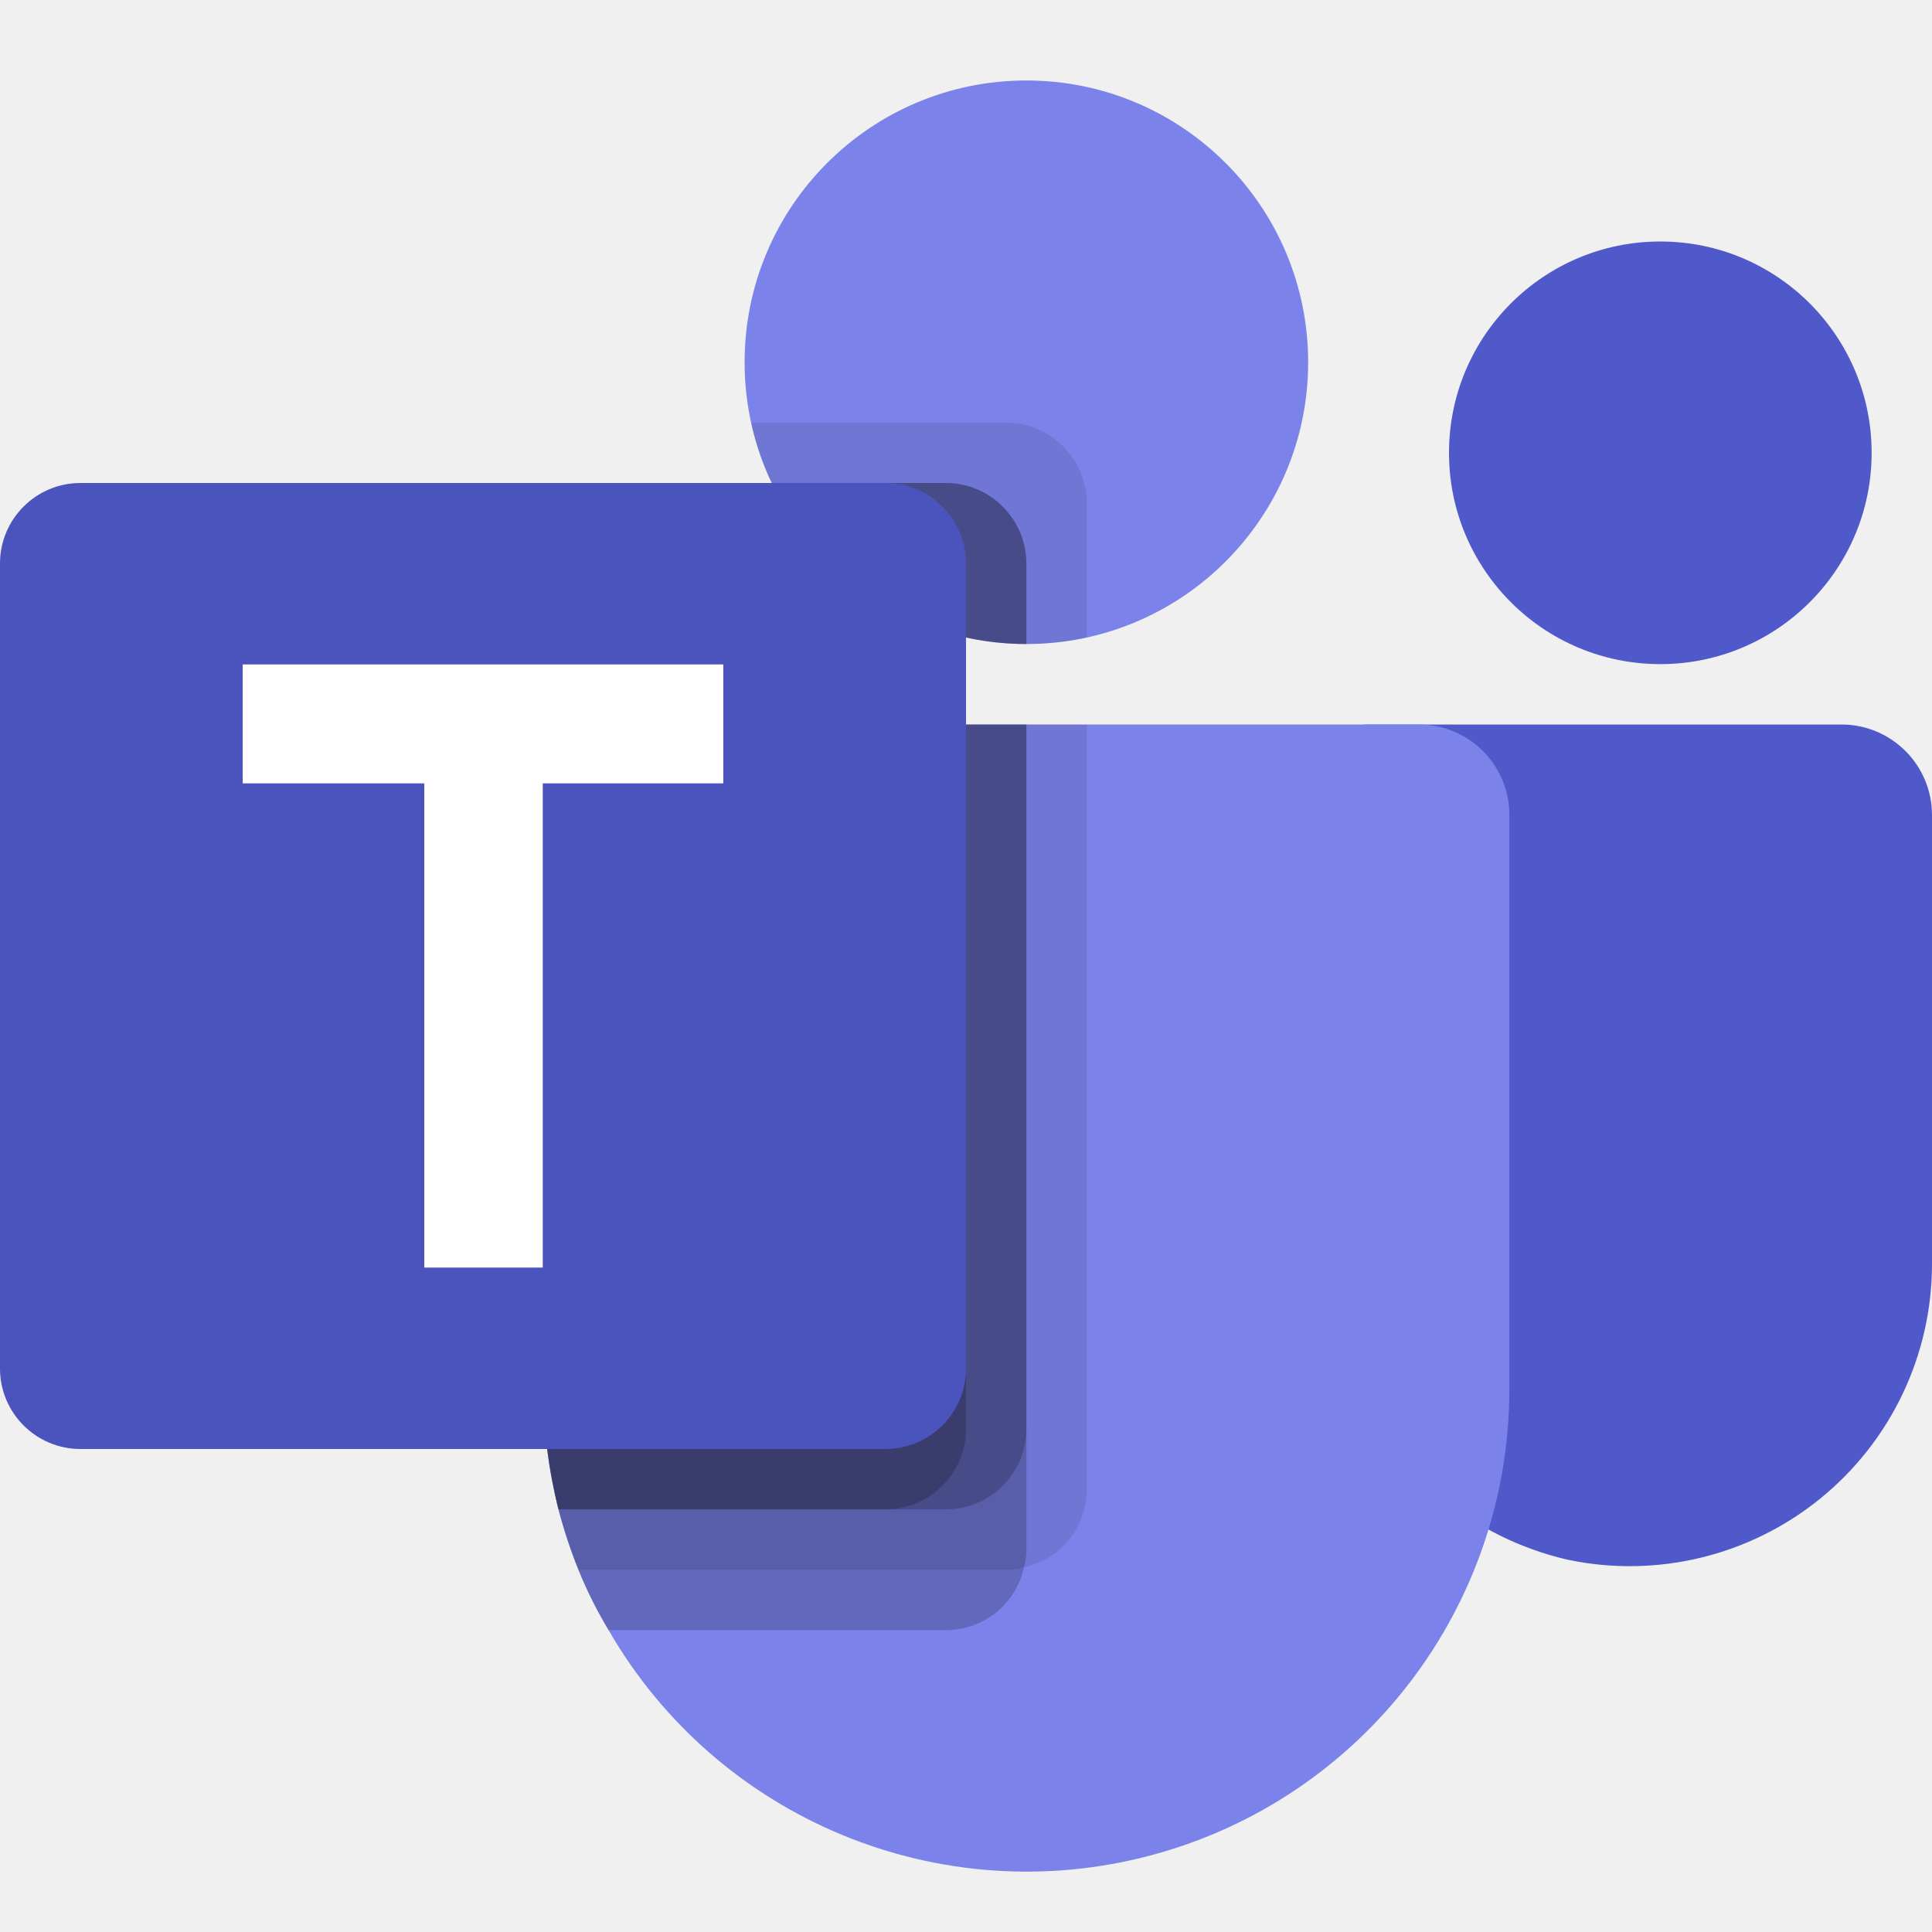
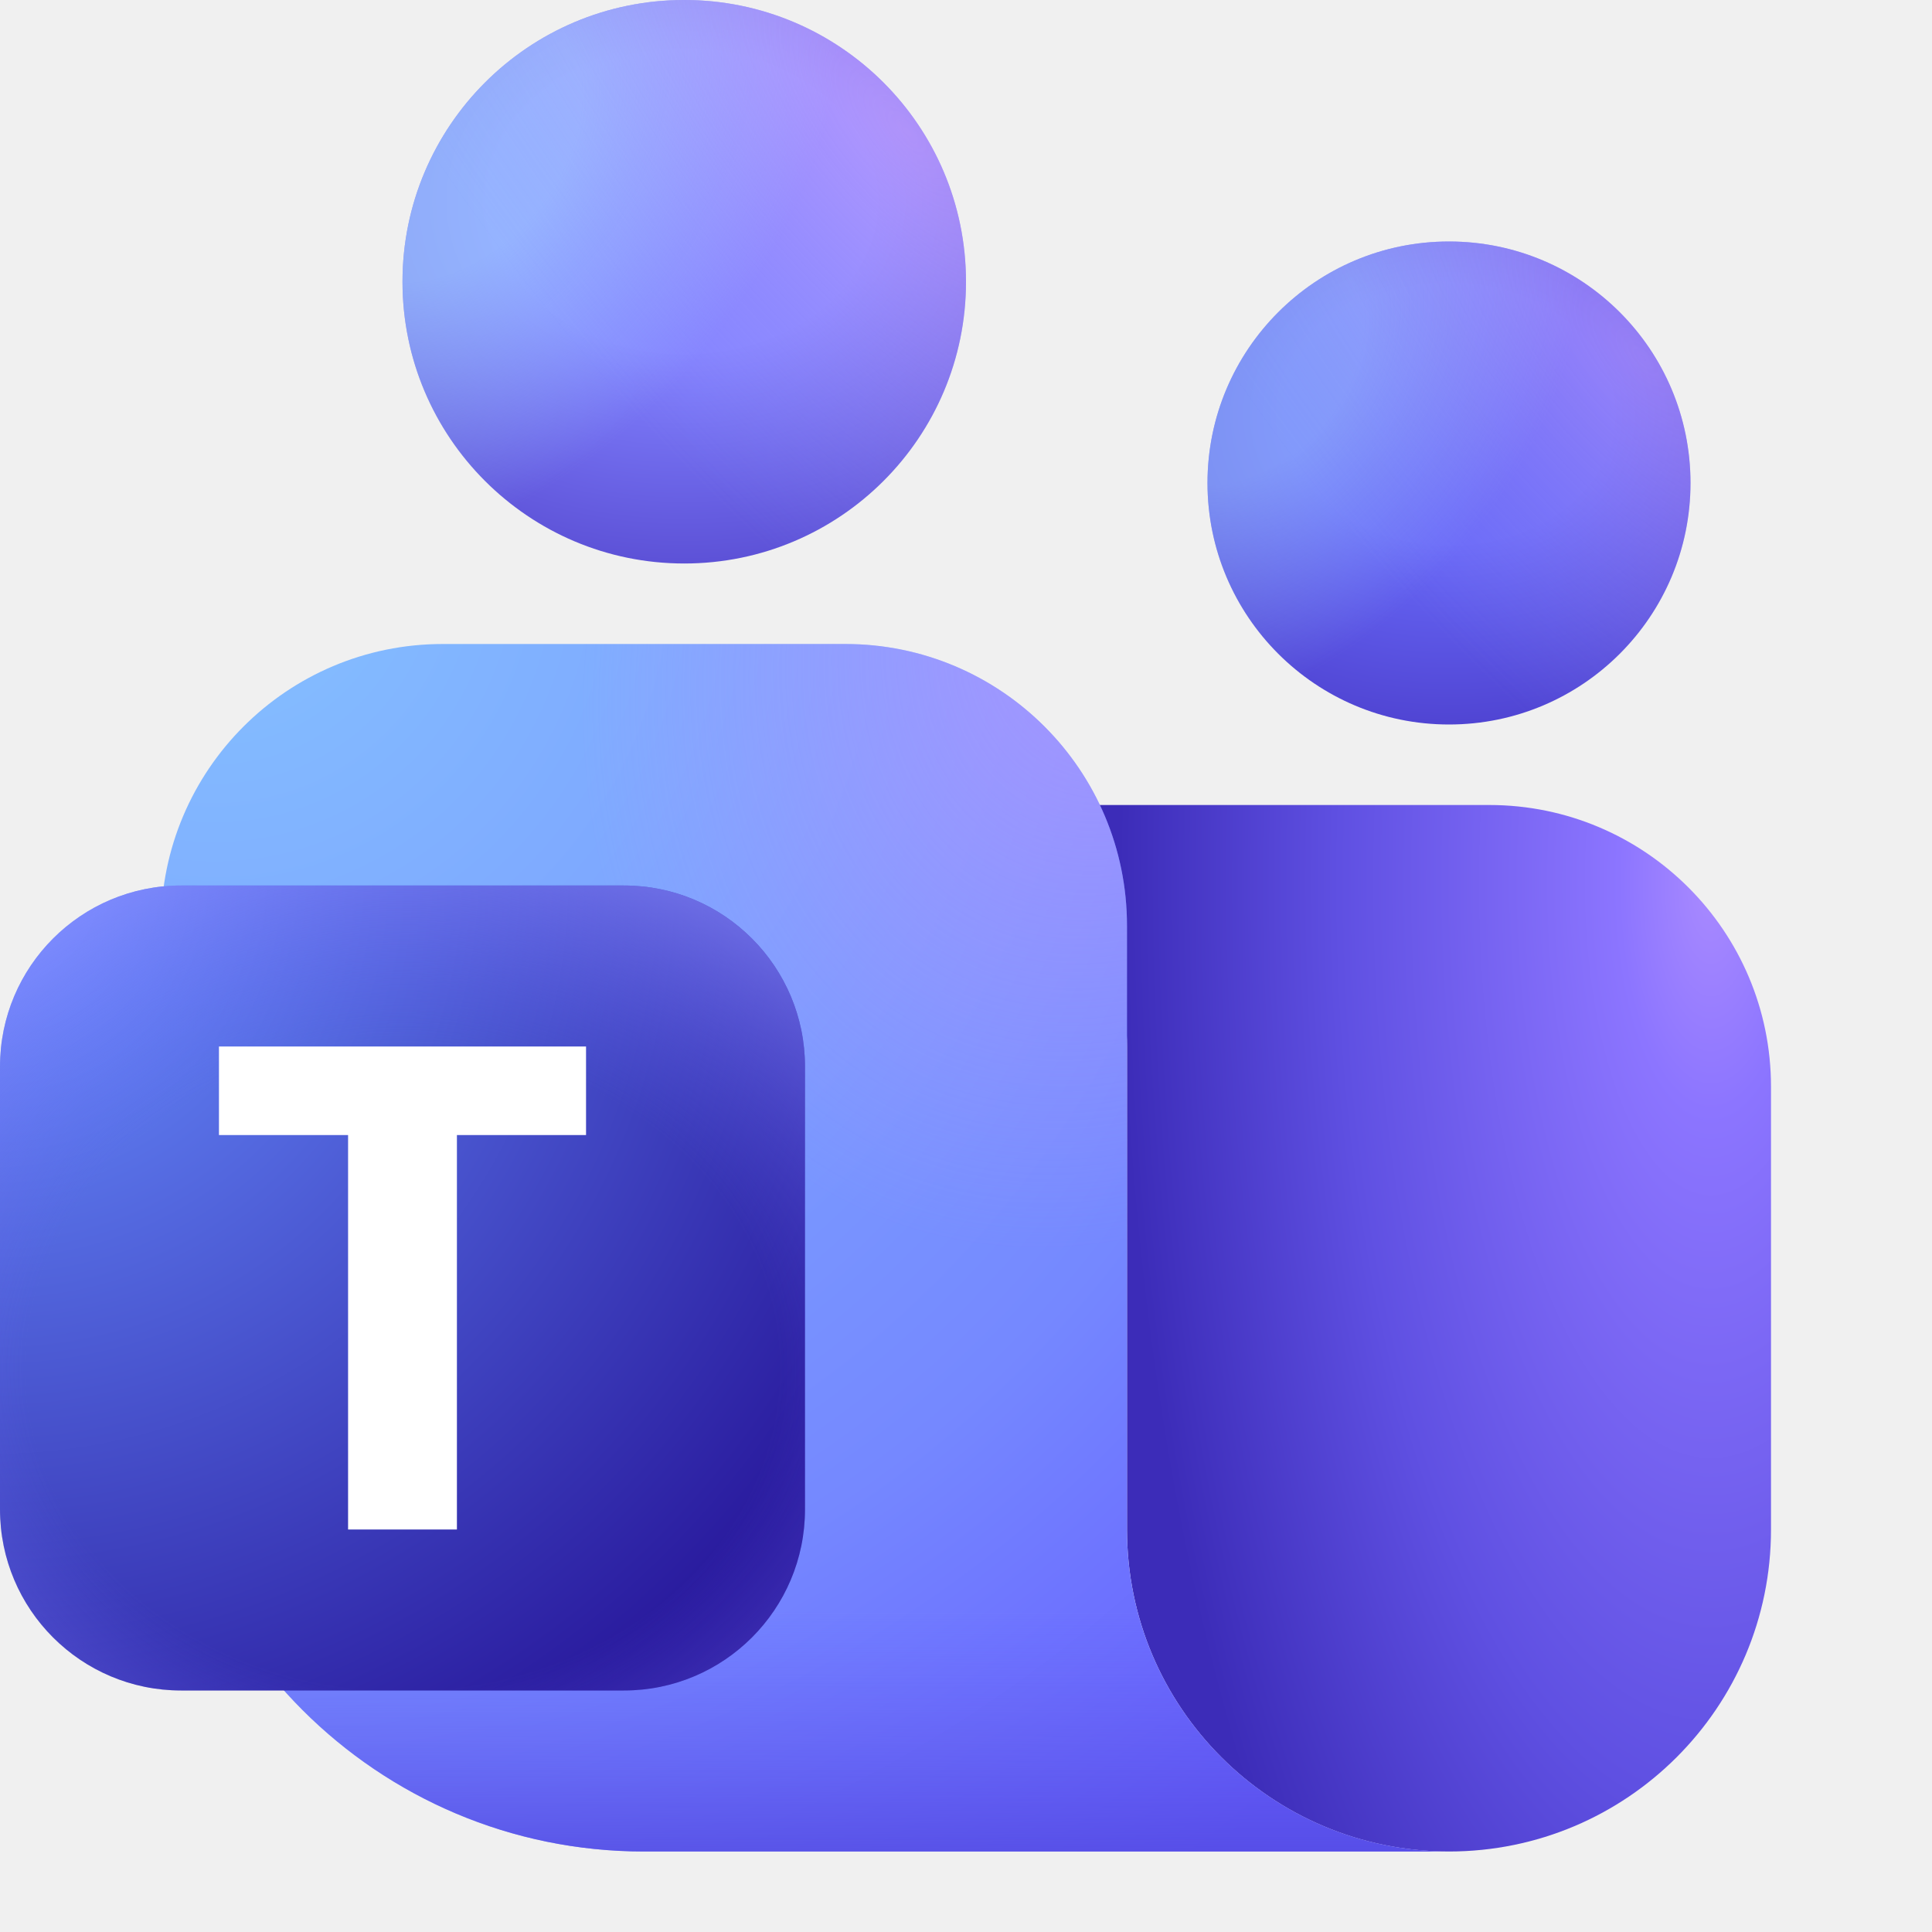
- <svg xmlns="http://www.w3.org/2000/svg" viewBox="0 0 32 32">
-   <circle cx="17" cy="6" fill="#7b83eb" r="4.667" />
-   <path d="M16.667 7H12.44l.021.093.002.008.022.086A4.671 4.671 0 0 0 18 10.559V8.333A1.337 1.337 0 0 0 16.667 7z" opacity=".1" />
-   <path d="M15.667 8h-2.884A4.667 4.667 0 0 0 17 10.667V9.333A1.337 1.337 0 0 0 15.667 8z" opacity=".2" />
-   <circle cx="27.5" cy="7.5" fill="#5059c9" r="3.5" />
-   <path d="M30.5 12h-7.861a.64.64 0 0 0-.64.64v8.11a5.121 5.121 0 0 0 3.967 5.084A5.006 5.006 0 0 0 32 20.938V13.5a1.5 1.5 0 0 0-1.5-1.5z" fill="#5059c9" />
-   <path d="M25 13.5V23a7.995 7.995 0 0 1-14.92 4 7.173 7.173 0 0 1-.5-1 8.367 8.367 0 0 1-.33-1A8.24 8.24 0 0 1 9 23v-9.5a1.498 1.498 0 0 1 1.5-1.5h13a1.498 1.498 0 0 1 1.5 1.5z" fill="#7b83eb" />
-   <path d="M15.667 8h-2.884A4.667 4.667 0 0 0 17 10.667V9.333A1.337 1.337 0 0 0 15.667 8z" opacity=".2" />
-   <path d="M18 12v12.67a1.32 1.32 0 0 1-1.04 1.29.966.966 0 0 1-.29.04H9.58a8.367 8.367 0 0 1-.33-1A8.24 8.24 0 0 1 9 23v-9.5a1.498 1.498 0 0 1 1.5-1.5z" opacity=".1" />
-   <path d="M17 12v13.67a.967.967 0 0 1-.04.29A1.32 1.32 0 0 1 15.67 27h-5.59a7.173 7.173 0 0 1-.5-1 8.367 8.367 0 0 1-.33-1A8.24 8.24 0 0 1 9 23v-9.5a1.498 1.498 0 0 1 1.5-1.5z" opacity=".2" />
-   <path d="M17 12v11.67A1.336 1.336 0 0 1 15.67 25H9.25A8.24 8.24 0 0 1 9 23v-9.5a1.498 1.498 0 0 1 1.5-1.5z" opacity=".2" />
-   <path d="M10.5 12A1.498 1.498 0 0 0 9 13.5V23a8.24 8.24 0 0 0 .25 2h5.42A1.336 1.336 0 0 0 16 23.67V12z" opacity=".2" />
-   <path d="M1.333 8h13.334A1.333 1.333 0 0 1 16 9.333v13.334A1.333 1.333 0 0 1 14.667 24H1.333A1.333 1.333 0 0 1 0 22.667V9.333A1.333 1.333 0 0 1 1.333 8z" fill="#4b53bc" />
-   <path d="M11.98 12.975H8.99v8.02H7.028v-8.02H4.02v-1.97h7.96z" fill="#fff" />
-   <path d="M0 0h32v32H0z" fill="none" />
+ <svg xmlns="http://www.w3.org/2000/svg" fill="none" viewBox="0 0 24 24">
+   <path fill="url(#prefix__a)" d="M11 10h7.5a3.5 3.5 0 013.5 3.5V19a4 4 0 01-8 0v-6a3 3 0 00-3-3z" />
+   <path fill="url(#prefix__b)" d="M2 11.5A3.5 3.5 0 015.5 8h5a3.5 3.5 0 013.5 3.5V19a4 4 0 004 4H8a6 6 0 01-6-6v-5.5z" />
+   <path fill="url(#prefix__c)" fill-opacity=".7" d="M2 11.5A3.5 3.5 0 015.5 8h5a3.5 3.5 0 013.5 3.5V19a4 4 0 004 4H8a6 6 0 01-6-6v-5.5z" />
+   <path fill="url(#prefix__d)" fill-opacity=".7" d="M2 11.5A3.5 3.5 0 015.5 8h5a3.5 3.5 0 013.5 3.5V19a4 4 0 004 4H8a6 6 0 01-6-6v-5.5z" />
+   <path fill="url(#prefix__e)" d="M18 9a3 3 0 100-6 3 3 0 000 6z" />
+   <path fill="url(#prefix__f)" fill-opacity=".46" d="M18 9a3 3 0 100-6 3 3 0 000 6z" />
+   <path fill="url(#prefix__g)" fill-opacity=".4" d="M18 9a3 3 0 100-6 3 3 0 000 6z" />
+   <path fill="url(#prefix__h)" d="M8.5 7a3.5 3.5 0 100-7 3.5 3.5 0 000 7z" />
+   <path fill="url(#prefix__i)" fill-opacity=".6" d="M8.5 7a3.5 3.5 0 100-7 3.5 3.5 0 000 7z" />
+   <path fill="url(#prefix__j)" fill-opacity=".5" d="M8.5 7a3.5 3.5 0 100-7 3.5 3.5 0 000 7z" />
+   <rect width="10" height="10" y="11" fill="url(#prefix__k)" rx="2.25" />
+   <rect width="10" height="10" y="11" fill="url(#prefix__l)" fill-opacity=".7" rx="2.25" />
+   <path fill="#fff" d="M7.28 14.1H5.676V19H4.324v-4.9H2.72V13h4.56v1.1z" />
+   <defs>
+     <radialGradient id="prefix__a" cx="0" cy="0" r="1" gradientTransform="matrix(8.15795 0 0 20.1367 21.246 11)" gradientUnits="userSpaceOnUse">
+       <stop stop-color="#A98AFF" />
+       <stop offset=".14" stop-color="#8C75FF" />
+       <stop offset=".565" stop-color="#5F50E2" />
+       <stop offset=".9" stop-color="#3C2CB8" />
+     </radialGradient>
+     <radialGradient id="prefix__b" cx="0" cy="0" r="1" gradientTransform="matrix(7.5 19 -19 7.5 2.5 7)" gradientUnits="userSpaceOnUse">
+       <stop stop-color="#85C2FF" />
+       <stop offset=".69" stop-color="#7588FF" />
+       <stop offset="1" stop-color="#6459FE" />
+     </radialGradient>
+     <radialGradient id="prefix__d" cx="0" cy="0" r="1" gradientTransform="rotate(113.005 4.518 8.383) scale(11.9828 9.51653)" gradientUnits="userSpaceOnUse">
+       <stop stop-color="#BD96FF" />
+       <stop offset=".687" stop-color="#BD96FF" stop-opacity="0" />
+     </radialGradient>
+     <radialGradient id="prefix__e" cx="0" cy="0" r="1" gradientTransform="matrix(0 -6 7.57298 0 18 5.143)" gradientUnits="userSpaceOnUse">
+       <stop offset=".268" stop-color="#6868F7" />
+       <stop offset="1" stop-color="#3923B1" />
+     </radialGradient>
+     <radialGradient id="prefix__f" cx="0" cy="0" r="1" gradientTransform="matrix(3.28212 2.7591 -3.99072 4.7472 15.52 4.527)" gradientUnits="userSpaceOnUse">
+       <stop offset=".271" stop-color="#A1D3FF" />
+       <stop offset=".813" stop-color="#A1D3FF" stop-opacity="0" />
+     </radialGradient>
+     <radialGradient id="prefix__g" cx="0" cy="0" r="1" gradientTransform="matrix(3.81605 -3.39497 8.32816 9.3611 20.39 4.421)" gradientUnits="userSpaceOnUse">
+       <stop stop-color="#E3ACFD" />
+       <stop offset=".816" stop-color="#9FA2FF" stop-opacity="0" />
+     </radialGradient>
+     <radialGradient id="prefix__h" cx="0" cy="0" r="1" gradientTransform="matrix(0 -7 8.83514 0 8.5 2.5)" gradientUnits="userSpaceOnUse">
+       <stop offset=".268" stop-color="#8282FF" />
+       <stop offset="1" stop-color="#3923B1" />
+     </radialGradient>
+     <radialGradient id="prefix__i" cx="0" cy="0" r="1" gradientTransform="matrix(3.82916 3.21893 -4.6558 5.53843 5.607 1.78)" gradientUnits="userSpaceOnUse">
+       <stop offset=".271" stop-color="#A1D3FF" />
+       <stop offset=".813" stop-color="#A1D3FF" stop-opacity="0" />
+     </radialGradient>
+     <radialGradient id="prefix__j" cx="0" cy="0" r="1" gradientTransform="rotate(-41.658 7.823 -14.006) scale(5.95892 14.6177)" gradientUnits="userSpaceOnUse">
+       <stop stop-color="#E3ACFD" />
+       <stop offset=".816" stop-color="#9FA2FF" stop-opacity="0" />
+     </radialGradient>
+     <radialGradient id="prefix__k" cx="0" cy="0" r="1" gradientTransform="rotate(45 -13.278 5.5) scale(14.1421)" gradientUnits="userSpaceOnUse">
+       <stop offset=".047" stop-color="#688EFF" />
+       <stop offset=".947" stop-color="#230F94" />
+     </radialGradient>
+     <radialGradient id="prefix__l" cx="0" cy="0" r="1" gradientTransform="matrix(0 7 -8.16888 0 5 17)" gradientUnits="userSpaceOnUse">
+       <stop offset=".571" stop-color="#6965F6" stop-opacity="0" />
+       <stop offset="1" stop-color="#8F8FFF" />
+     </radialGradient>
+     <linearGradient id="prefix__c" x1="9.75" x2="9.75" y1="8" y2="23" gradientUnits="userSpaceOnUse">
+       <stop offset=".801" stop-color="#6864F6" stop-opacity="0" />
+       <stop offset="1" stop-color="#5149DE" />
+     </linearGradient>
+   </defs>
</svg>
